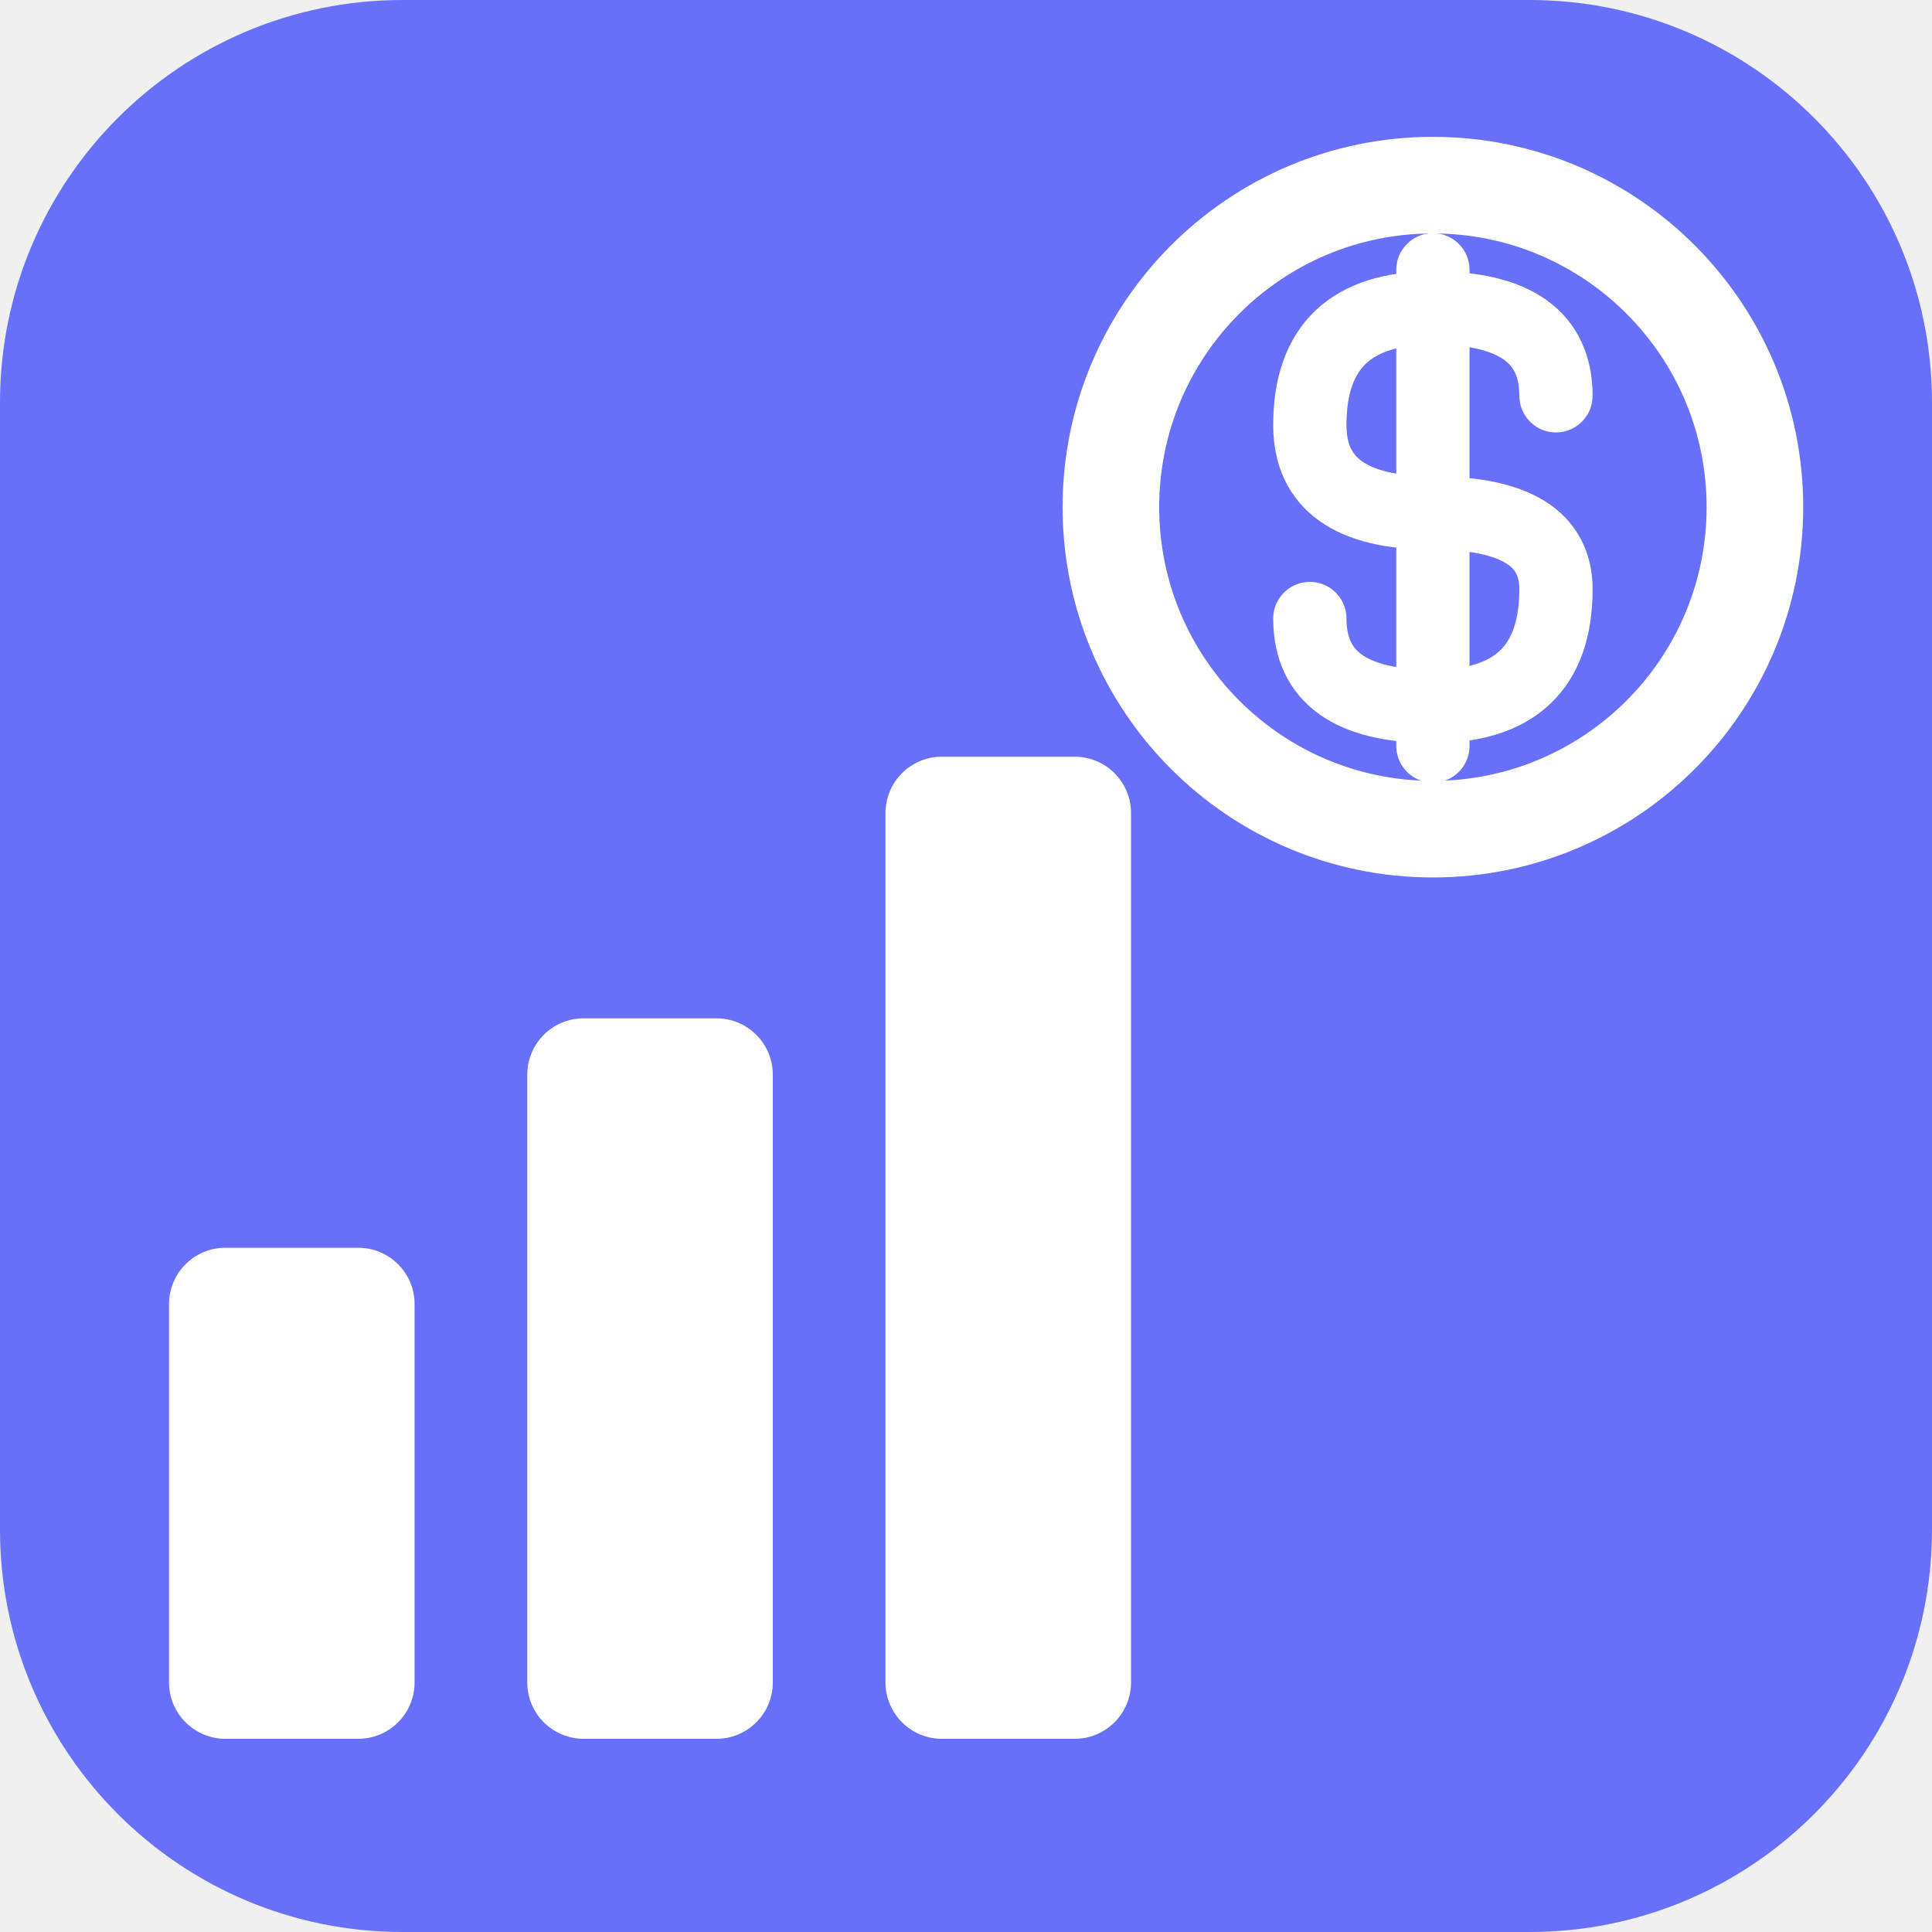
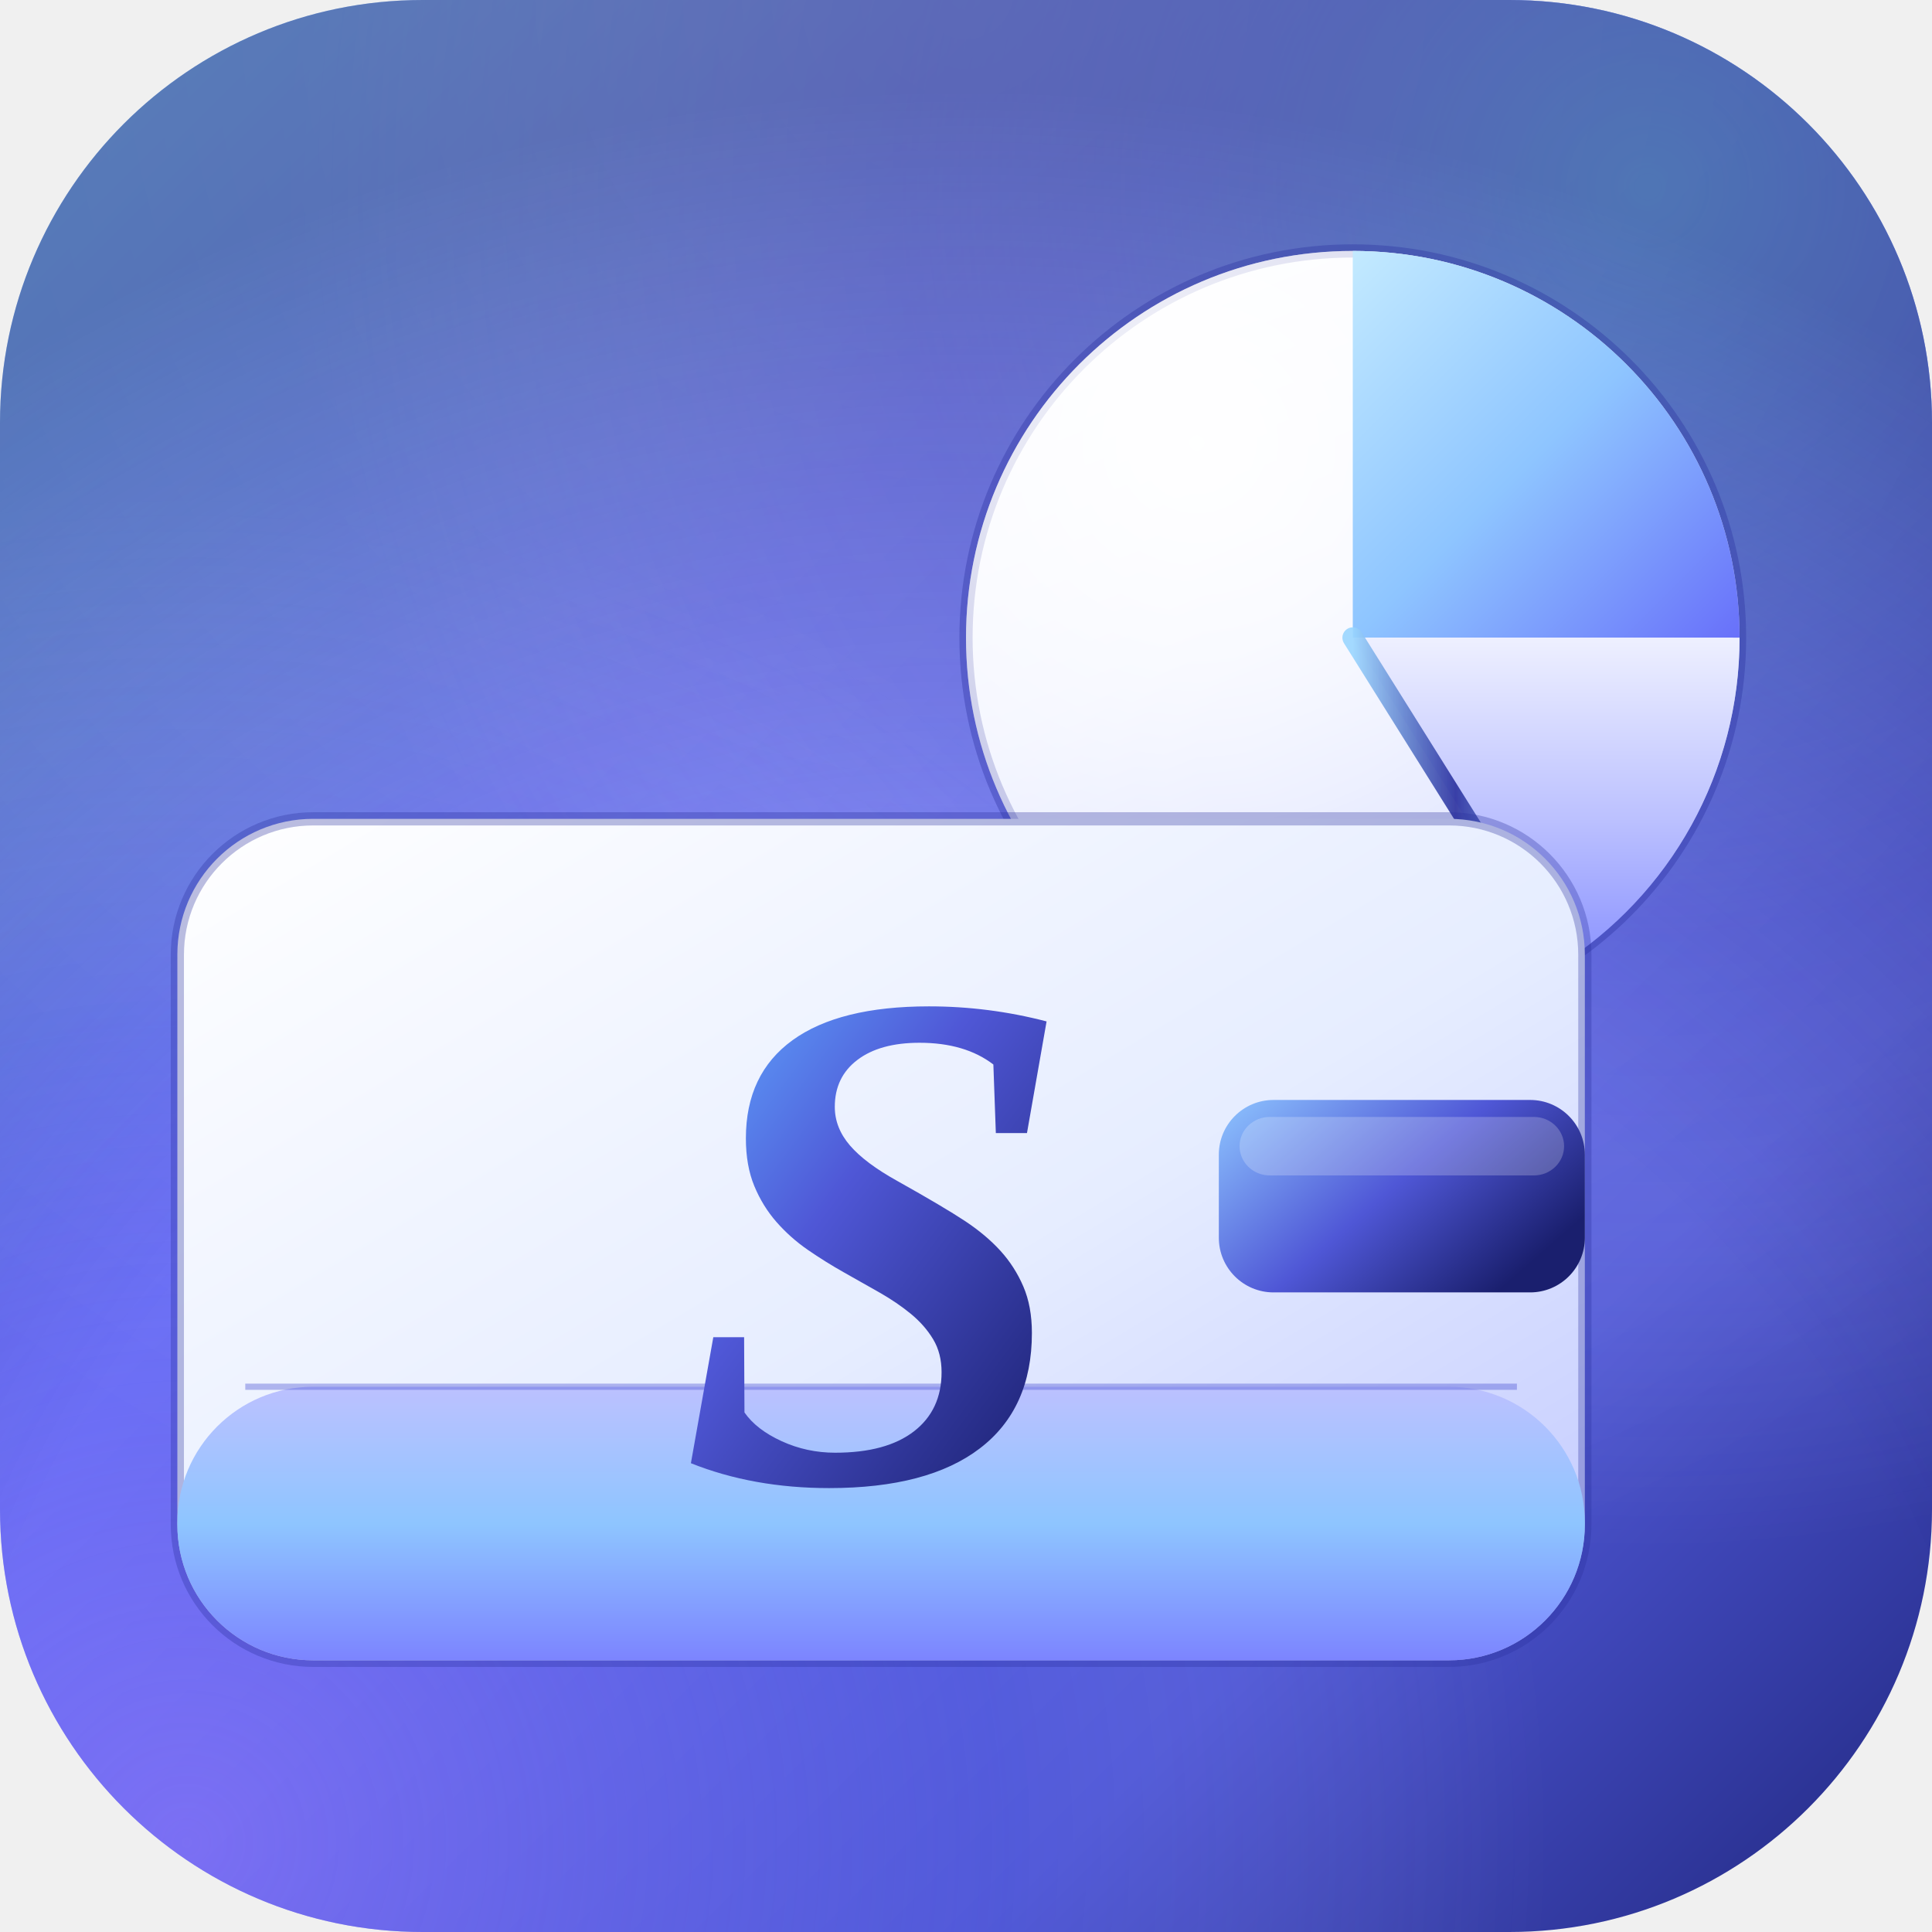
- <svg xmlns="http://www.w3.org/2000/svg" viewBox="0 0 24 24">
-   <rect width="24" height="24" rx="5" ry="5" fill="#6870fa" />
-   <g fill="#ffffff">
-     <rect x="2.1" y="15.5" width="3.05" height="6.1" rx="0.7" />
-     <rect x="6.55" y="12.65" width="3.05" height="8.95" rx="0.7" />
-     <rect x="11" y="9.4" width="3.05" height="12.2" rx="0.7" />
+ <svg xmlns="http://www.w3.org/2000/svg" viewBox="0 0 1024 1024">
+   <defs>
+     <linearGradient id="tile" x1="0" y1="0" x2="1" y2="1">
+       <stop offset="0" stop-color="#7ec8ff" />
+       <stop offset="0.35" stop-color="#6870fa" />
+       <stop offset="0.75" stop-color="#4f57d6" />
+       <stop offset="1" stop-color="#1f267d" />
+     </linearGradient>
+     <radialGradient id="tileGlow" cx="0.85" cy="0.1" r="0.7">
+       <stop offset="0" stop-color="#6be3ff" stop-opacity="0.55" />
+       <stop offset="0.55" stop-color="#7c84ff" stop-opacity="0.18" />
+       <stop offset="1" stop-color="#ffffff" stop-opacity="0" />
+     </radialGradient>
+     <radialGradient id="tileGlow2" cx="0.1" cy="0.95" r="0.7">
+       <stop offset="0" stop-color="#a07cff" stop-opacity="0.45" />
+       <stop offset="0.6" stop-color="#5e67e6" stop-opacity="0.15" />
+       <stop offset="1" stop-color="#ffffff" stop-opacity="0" />
+     </radialGradient>
+     <radialGradient id="sheen" cx="0.5" cy="0" r="0.85">
+       <stop offset="0" stop-color="#ffffff" stop-opacity="0.22" />
+       <stop offset="1" stop-color="#ffffff" stop-opacity="0" />
+     </radialGradient>
+     <radialGradient id="tileShade" cx="0.5" cy="1" r="0.95">
+       <stop offset="0.55" stop-color="#0f1450" stop-opacity="0" />
+       <stop offset="1" stop-color="#0f1450" stop-opacity="0.4" />
+     </radialGradient>
+     <linearGradient id="surface" x1="0" y1="0" x2="0.4" y2="1">
+       <stop offset="0" stop-color="#ffffff" />
+       <stop offset="0.55" stop-color="#eef1ff" />
+       <stop offset="1" stop-color="#d1d8ff" />
+     </linearGradient>
+     <radialGradient id="surfaceGlow" cx="0.3" cy="0.25" r="0.85">
+       <stop offset="0" stop-color="#ffffff" stop-opacity="0.95" />
+       <stop offset="1" stop-color="#ffffff" stop-opacity="0" />
+     </radialGradient>
+     <linearGradient id="wedgeA" x1="0" y1="0" x2="1" y2="1">
+       <stop offset="0" stop-color="#c3eaff" />
+       <stop offset="0.5" stop-color="#8ec5ff" />
+       <stop offset="1" stop-color="#6870fa" />
+     </linearGradient>
+     <linearGradient id="wedgeB" x1="0" y1="0" x2="0" y2="1">
+       <stop offset="0" stop-color="#eef0ff" />
+       <stop offset="0.55" stop-color="#bcc1ff" />
+       <stop offset="1" stop-color="#8a92ff" />
+     </linearGradient>
+     <linearGradient id="divider" x1="0" y1="0" x2="1" y2="0">
+       <stop offset="0" stop-color="#9ad6ff" />
+       <stop offset="0.5" stop-color="#2a309e" />
+       <stop offset="1" stop-color="#9ad6ff" />
+     </linearGradient>
+     <linearGradient id="sMono" x1="0" y1="0" x2="1" y2="1">
+       <stop offset="0" stop-color="#5fa9ff" />
+       <stop offset="0.4" stop-color="#4f57d6" />
+       <stop offset="1" stop-color="#1a1f6e" />
+     </linearGradient>
+     <linearGradient id="walletBody" x1="0" y1="0" x2="1" y2="1">
+       <stop offset="0" stop-color="#ffffff" />
+       <stop offset="0.55" stop-color="#e6edff" />
+       <stop offset="1" stop-color="#c1c8ff" />
+     </linearGradient>
+     <linearGradient id="walletFold" x1="0" y1="0" x2="0" y2="1">
+       <stop offset="0" stop-color="#bcc1ff" />
+       <stop offset="0.5" stop-color="#8ec5ff" />
+       <stop offset="1" stop-color="#7c84ff" />
+     </linearGradient>
+     <linearGradient id="clasp" x1="0" y1="0" x2="1" y2="0.6">
+       <stop offset="0" stop-color="#8ec5ff" />
+       <stop offset="0.55" stop-color="#4f57d6" />
+       <stop offset="1" stop-color="#1a1f6e" />
+     </linearGradient>
+   </defs>
+   <rect width="1024" height="1024" rx="224" ry="224" fill="url(#tile)" />
+   <rect width="1024" height="1024" rx="224" ry="224" fill="url(#tileGlow)" />
+   <rect width="1024" height="1024" rx="224" ry="224" fill="url(#tileGlow2)" />
+   <rect width="1024" height="1024" rx="224" ry="224" fill="url(#sheen)" />
+   <rect width="1024" height="1024" rx="224" ry="224" fill="url(#tileShade)" />
+   <g transform="translate(717 338)">
+     <circle r="205" fill="url(#surface)" stroke="#2a309e" stroke-width="7" stroke-opacity="0.35" />
+     <circle r="205" fill="url(#surfaceGlow)" />
+     <path d="M 0 0 L 0 -205 A 205 205 0 0 1 205 0 Z" fill="url(#wedgeA)" />
+     <path d="M 0 0 L 205 0 A 205 205 0 0 1 109 174 Z" fill="url(#wedgeB)" />
+     <g stroke="url(#divider)" stroke-width="11" stroke-linecap="round" opacity="0.9">
+       <line x1="0" y1="0" x2="0" y2="-205" />
+       <line x1="0" y1="0" x2="205" y2="0" />
+       <line x1="0" y1="0" x2="109" y2="174" />
+     </g>
  </g>
-   <circle cx="17.8" cy="6.3" r="4" fill="#6870fa" stroke="#ffffff" stroke-width="1.2" />
-   <g transform="translate(17.8 6.3) scale(0.0091) translate(-512 -512)" fill="none" stroke="#ffffff" stroke-width="100" stroke-linecap="round" stroke-linejoin="round">
-     <path d="M 680 360 Q 680 240 512 240 Q 344 240 344 400 Q 344 520 512 520 Q 680 520 680 624 Q 680 784 512 784 Q 344 784 344 664" />
-     <line x1="512" y1="188" x2="512" y2="838" />
-   </g>
+   <rect x="94" y="434" width="746" height="446" rx="72" ry="72" fill="url(#walletBody)" stroke="#2a309e" stroke-width="7" stroke-opacity="0.32" />
+   <rect x="94" y="735" width="746" height="145" rx="72" ry="72" fill="url(#walletFold)" />
+   <line x1="130" y1="735" x2="804" y2="735" stroke="#4f57d6" stroke-width="3.3" stroke-opacity="0.4" />
+   <rect x="646" y="583" width="194" height="102" rx="29" ry="29" fill="url(#clasp)" />
+   <rect x="657" y="592" width="172" height="31" rx="16" ry="16" fill="#ffffff" opacity="0.22" />
+   <text x="465" y="785" font-family="Georgia, 'Times New Roman', 'DejaVu Serif', serif" font-size="380" font-weight="bold" font-style="italic" text-anchor="middle" fill="url(#sMono)">S</text>
</svg>
